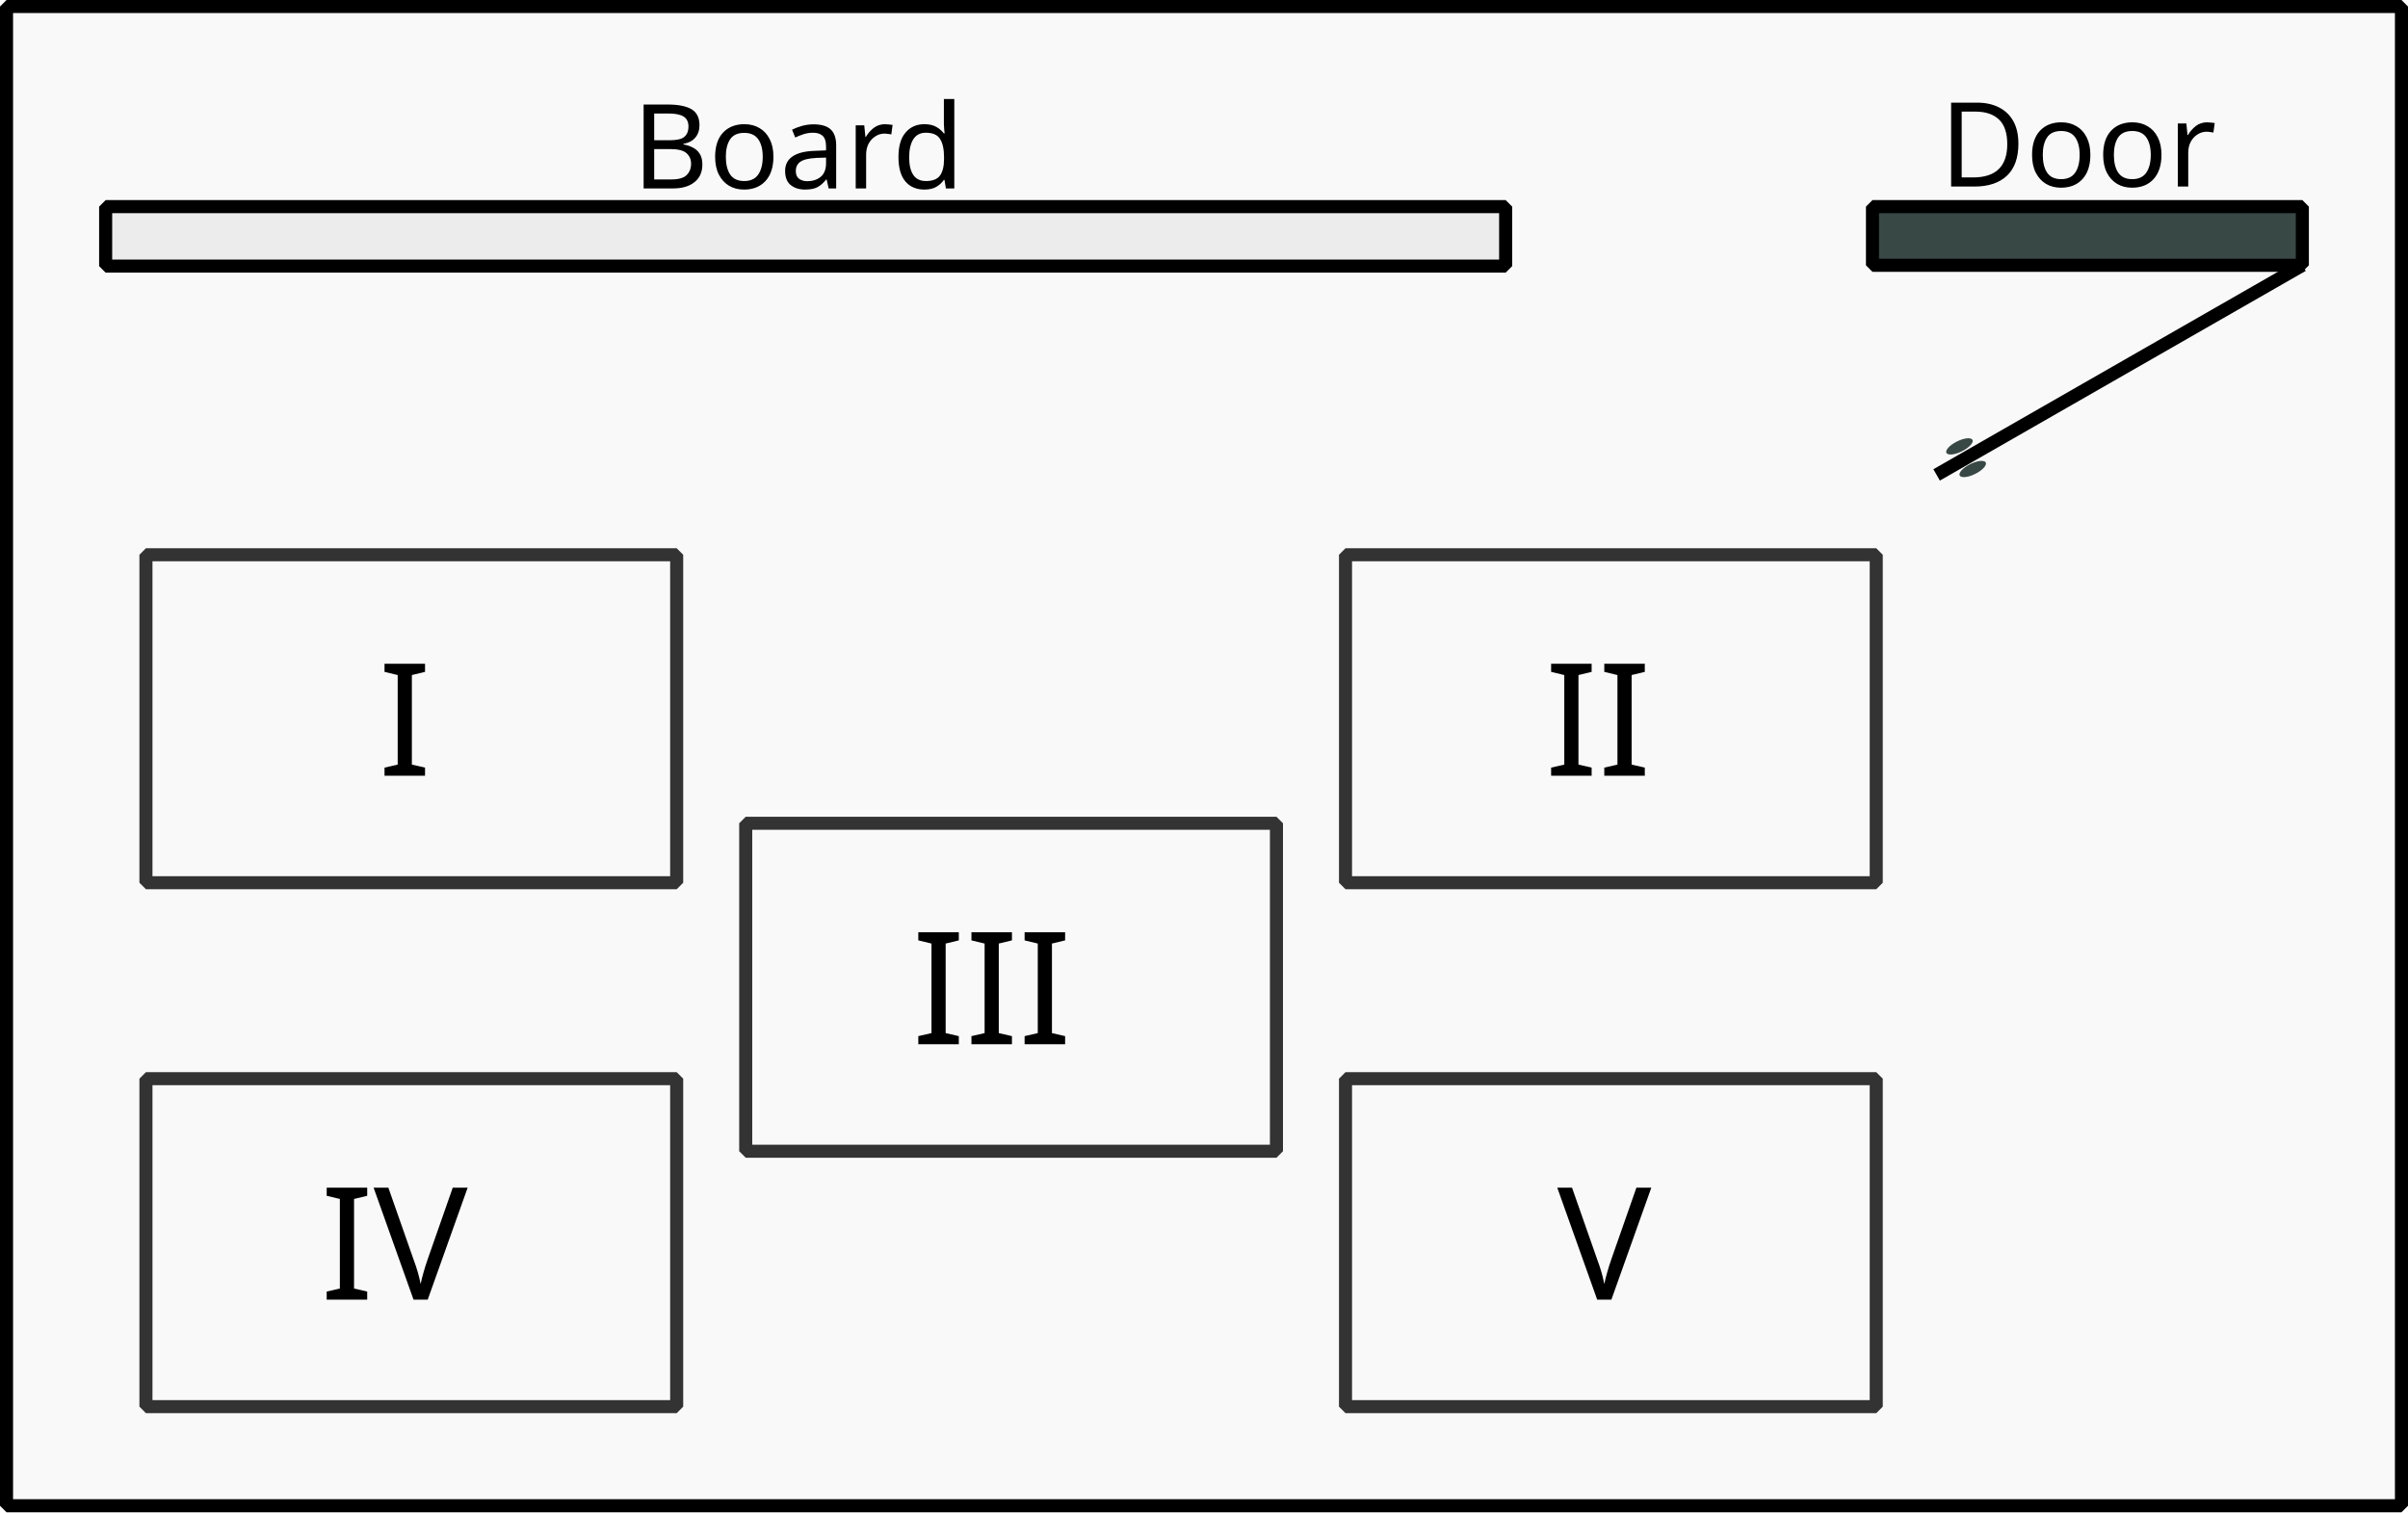
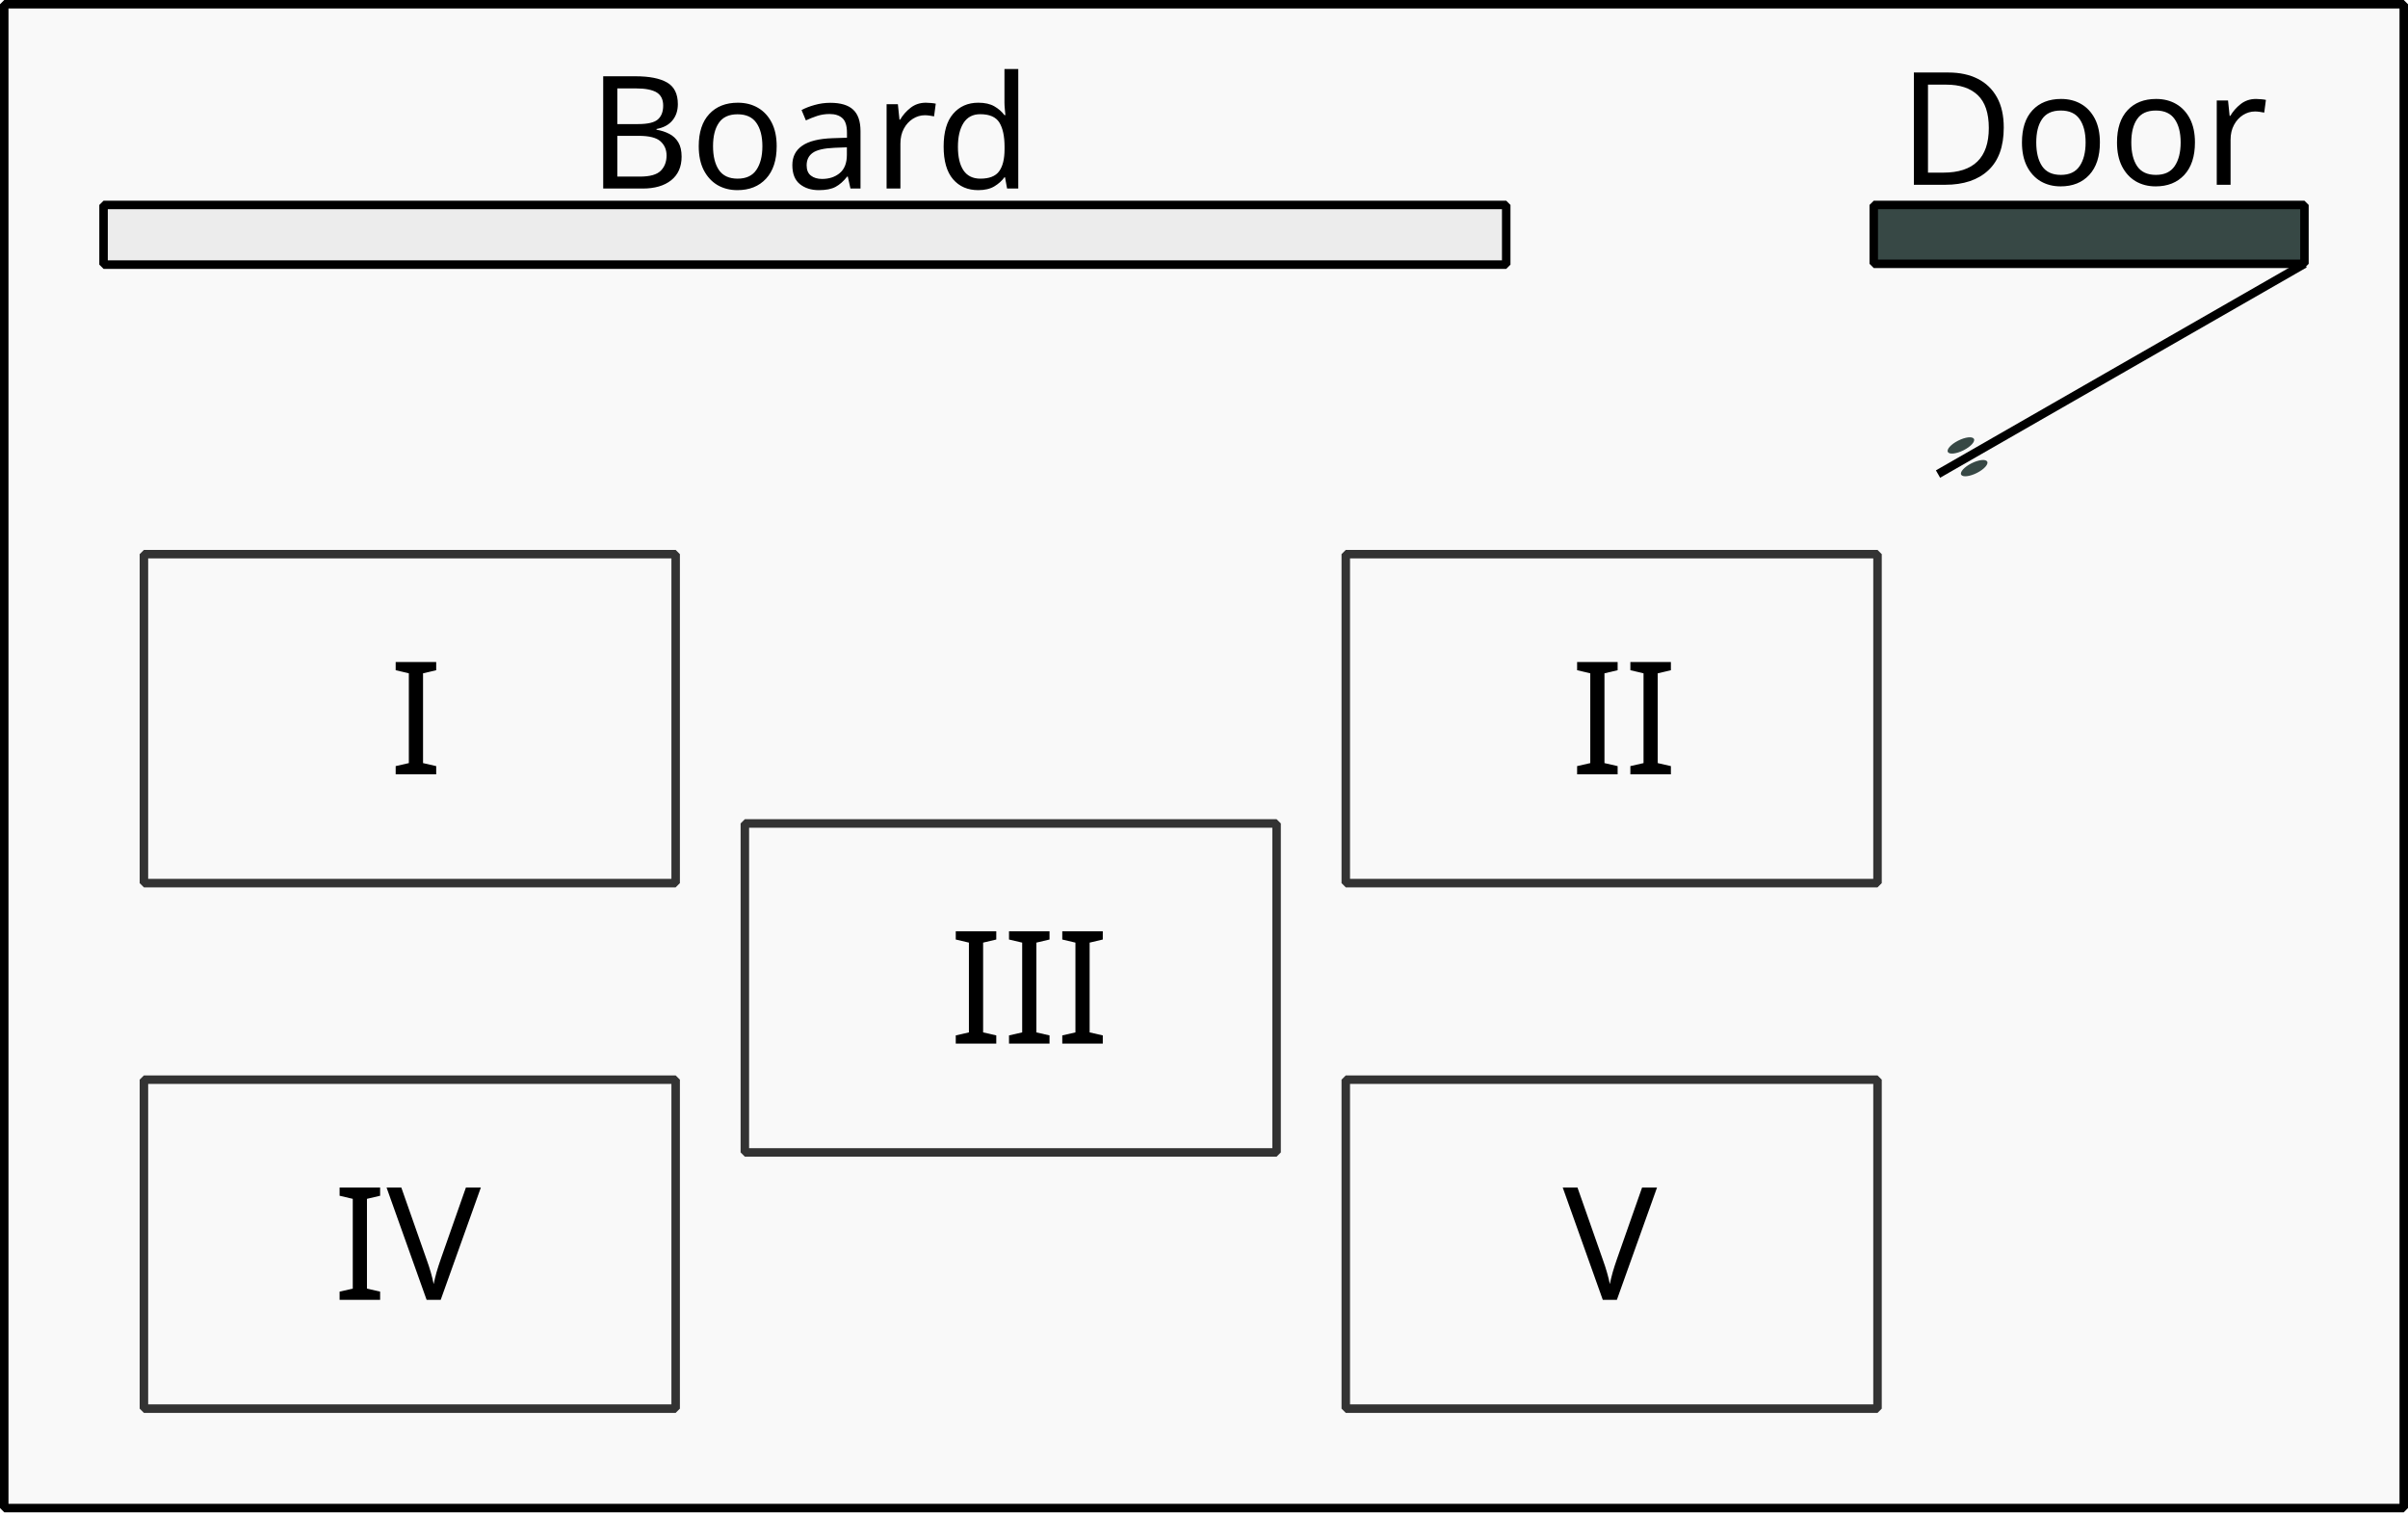
- <svg xmlns="http://www.w3.org/2000/svg" width="260.08mm" height="163.357mm" viewBox="0 0 260.08 163.357" version="1.1" id="svg1">
+ <svg xmlns="http://www.w3.org/2000/svg" width="400mm" height="251.241mm" viewBox="0 0 400 251.241" version="1.1" id="svg1">
  <defs id="defs1" />
  <g id="layer1" transform="translate(4.469224,15.62628)">
-     <rect style="fill:#f9f9f9;stroke:#000000;stroke-width:1.411;stroke-linejoin:bevel;stroke-dasharray:none" id="rect4" width="258.669" height="161.946" x="-3.764" y="-14.921" />
-     <rect style="fill:none;stroke:#333333;stroke-width:1.411;stroke-linejoin:bevel;stroke-dasharray:none" id="rect1" width="57.322" height="35.427" x="11.294" y="44.299" />
-     <rect style="fill:none;stroke:#333333;stroke-width:1.411;stroke-linejoin:bevel;stroke-dasharray:none" id="rect1-4" width="57.322" height="35.427" x="140.855" y="44.299" />
-     <rect style="fill:none;stroke:#333333;stroke-width:1.411;stroke-linejoin:bevel;stroke-dasharray:none" id="rect1-4-0" width="57.322" height="35.427" x="76.074" y="73.302" />
-     <rect style="fill:none;stroke:#333333;stroke-width:1.411;stroke-linejoin:bevel;stroke-dasharray:none" id="rect1-4-0-7" width="57.322" height="35.427" x="140.855" y="100.893" />
-     <rect style="fill:none;stroke:#333333;stroke-width:1.411;stroke-linejoin:bevel;stroke-dasharray:none" id="rect1-4-0-0" width="57.322" height="35.427" x="11.294" y="100.893" />
-     <g id="g3" transform="translate(45.0528,-12.92457)" style="display:inline;fill:#374845">
-       <rect style="fill:#374845;stroke:#000000;stroke-width:1.411;stroke-linejoin:bevel;stroke-dasharray:none" id="rect2" width="46.429" height="6.338" x="152.718" y="19.618" />
-       <path style="fill:#374845;stroke:#000000;stroke-width:1.411;stroke-linejoin:bevel;stroke-dasharray:none" d="M 199.161,25.95 159.646,48.598" id="path2" />
-       <ellipse style="fill:#374845;stroke:none;stroke-width:1.412;stroke-linejoin:bevel;stroke-dasharray:none" id="path3" cx="117.152" cy="117.028" rx="1.572" ry="0.595" transform="matrix(0.8915884,-0.4528466,0.5049534,0.8631466,0,0)" />
-       <ellipse style="fill:#374845;stroke:none;stroke-width:1.412;stroke-linejoin:bevel;stroke-dasharray:none" id="path3-1" cx="117.149" cy="114.195" rx="1.572" ry="0.595" transform="matrix(0.8915884,-0.4528466,0.5049534,0.8631466,0,0)" />
+     <rect style="fill:#f9f9f9;stroke:#000000;stroke-width:1.411;stroke-linejoin:bevel;stroke-dasharray:none" id="rect4" width="398.589" height="249.83" x="-3.764" y="-14.921" />
+     <rect style="fill:none;stroke:#333333;stroke-width:1.411;stroke-linejoin:bevel;stroke-dasharray:none" id="rect1" width="88.328" height="54.652" x="19.438" y="76.437" />
+     <rect style="fill:none;stroke:#333333;stroke-width:1.411;stroke-linejoin:bevel;stroke-dasharray:none" id="rect1-4" width="88.328" height="54.652" x="219.082" y="76.437" />
+     <rect style="fill:none;stroke:#333333;stroke-width:1.411;stroke-linejoin:bevel;stroke-dasharray:none" id="rect1-4-0" width="88.328" height="54.652" x="119.26" y="121.178" />
+     <rect style="fill:none;stroke:#333333;stroke-width:1.411;stroke-linejoin:bevel;stroke-dasharray:none" id="rect1-4-0-7" width="88.328" height="54.652" x="219.082" y="163.742" />
+     <rect style="fill:none;stroke:#333333;stroke-width:1.411;stroke-linejoin:bevel;stroke-dasharray:none" id="rect1-4-0-0" width="88.328" height="54.652" x="19.438" y="163.742" />
+     <g id="g3" transform="matrix(1.540922,0,0,1.542675,71.45873,-11.84131)" style="display:inline;fill:#374845;stroke-width:0.649">
+       <rect style="fill:#374845;stroke:#000000;stroke-width:0.915;stroke-linejoin:bevel;stroke-dasharray:none" id="rect2" width="46.429" height="6.338" x="152.718" y="19.618" />
+       <path style="fill:#374845;stroke:#000000;stroke-width:0.915;stroke-linejoin:bevel;stroke-dasharray:none" d="M 199.161,25.95 159.646,48.598" id="path2" />
+       <ellipse style="fill:#374845;stroke:none;stroke-width:0.916;stroke-linejoin:bevel;stroke-dasharray:none" id="path3" cx="117.152" cy="117.028" rx="1.572" ry="0.595" transform="matrix(0.8915884,-0.4528466,0.5049534,0.8631466,0,0)" />
+       <ellipse style="fill:#374845;stroke:none;stroke-width:0.916;stroke-linejoin:bevel;stroke-dasharray:none" id="path3-1" cx="117.149" cy="114.195" rx="1.572" ry="0.595" transform="matrix(0.8915884,-0.4528466,0.5049534,0.8631466,0,0)" />
    </g>
-     <text xml:space="preserve" style="font-size:8.467px;line-height:1;font-family:Sans;-inkscape-font-specification:'Sans, Normal';fill:none;stroke:#333333;stroke-width:1.411;stroke-linejoin:bevel;stroke-dasharray:none" x="36.391" y="68.168" id="text1">
-       <tspan id="tspan1" style="font-style:normal;font-variant:normal;font-weight:normal;font-stretch:normal;font-size:16.933px;font-family:Sans;-inkscape-font-specification:'Sans, Normal';font-variant-ligatures:normal;font-variant-caps:normal;font-variant-numeric:normal;font-variant-east-asian:normal;fill:#000000;stroke:none;stroke-width:1.411" x="36.391" y="68.168">I</tspan>
+     <text xml:space="preserve" style="font-style:normal;font-variant:normal;font-weight:normal;font-stretch:normal;font-size:26.108px;line-height:1;font-family:'Avenir Next';-inkscape-font-specification:'Avenir Next, Normal';font-variant-ligatures:normal;font-variant-caps:normal;font-variant-numeric:normal;font-variant-east-asian:normal;fill:none;stroke:#333333;stroke-width:1.411;stroke-linejoin:bevel;stroke-dasharray:none" x="60.245" y="112.946" id="text1" transform="scale(0.9994317,1.000569)">
+       <tspan id="tspan1" style="font-style:normal;font-variant:normal;font-weight:normal;font-stretch:normal;font-size:26.108px;font-family:'Avenir Next';-inkscape-font-specification:'Avenir Next, Normal';font-variant-ligatures:normal;font-variant-caps:normal;font-variant-numeric:normal;font-variant-east-asian:normal;fill:#000000;stroke:none;stroke-width:1.411" x="60.245" y="112.946">I</tspan>
    </text>
-     <text xml:space="preserve" style="font-size:8.467px;line-height:1;font-family:Sans;-inkscape-font-specification:'Sans, Normal';fill:none;stroke:#333333;stroke-width:1.411;stroke-linejoin:bevel;stroke-dasharray:none" x="94.044" y="97.171" id="text1-5">
-       <tspan id="tspan1-8" style="font-style:normal;font-variant:normal;font-weight:normal;font-stretch:normal;font-size:16.933px;font-family:Sans;-inkscape-font-specification:'Sans, Normal';font-variant-ligatures:normal;font-variant-caps:normal;font-variant-numeric:normal;font-variant-east-asian:normal;fill:#000000;stroke:none;stroke-width:1.411" x="94.044" y="97.171">III</tspan>
+     <text xml:space="preserve" style="font-style:normal;font-variant:normal;font-weight:normal;font-stretch:normal;font-size:26.108px;line-height:1;font-family:'Avenir Next';-inkscape-font-specification:'Avenir Next, Normal';font-variant-ligatures:normal;font-variant-caps:normal;font-variant-numeric:normal;font-variant-east-asian:normal;fill:none;stroke:#333333;stroke-width:1.411;stroke-linejoin:bevel;stroke-dasharray:none" x="153.335" y="157.662" id="text1-5" transform="scale(0.9994317,1.000569)">
+       <tspan id="tspan1-8" style="font-style:normal;font-variant:normal;font-weight:normal;font-stretch:normal;font-size:26.108px;font-family:'Avenir Next';-inkscape-font-specification:'Avenir Next, Normal';font-variant-ligatures:normal;font-variant-caps:normal;font-variant-numeric:normal;font-variant-east-asian:normal;fill:#000000;stroke:none;stroke-width:1.411" x="153.335" y="157.662">III</tspan>
    </text>
-     <text xml:space="preserve" style="font-size:8.467px;line-height:1;font-family:Sans;-inkscape-font-specification:'Sans, Normal';fill:none;stroke:#333333;stroke-width:1.411;stroke-linejoin:bevel;stroke-dasharray:none" x="162.389" y="68.168" id="text1-5-8">
-       <tspan id="tspan1-8-1" style="font-style:normal;font-variant:normal;font-weight:normal;font-stretch:normal;font-size:16.933px;font-family:Sans;-inkscape-font-specification:'Sans, Normal';font-variant-ligatures:normal;font-variant-caps:normal;font-variant-numeric:normal;font-variant-east-asian:normal;fill:#000000;stroke:none;stroke-width:1.411" x="162.389" y="68.168">II</tspan>
+     <text xml:space="preserve" style="font-style:normal;font-variant:normal;font-weight:normal;font-stretch:normal;font-size:26.108px;line-height:1;font-family:'Avenir Next';-inkscape-font-specification:'Avenir Next, Normal';font-variant-ligatures:normal;font-variant-caps:normal;font-variant-numeric:normal;font-variant-east-asian:normal;fill:none;stroke:#333333;stroke-width:1.411;stroke-linejoin:bevel;stroke-dasharray:none" x="256.608" y="112.946" id="text1-5-8" transform="scale(0.9994317,1.000569)">
+       <tspan id="tspan1-8-1" style="font-style:normal;font-variant:normal;font-weight:normal;font-stretch:normal;font-size:26.108px;font-family:'Avenir Next';-inkscape-font-specification:'Avenir Next, Normal';font-variant-ligatures:normal;font-variant-caps:normal;font-variant-numeric:normal;font-variant-east-asian:normal;fill:#000000;stroke:none;stroke-width:1.411" x="256.608" y="112.946">II</tspan>
    </text>
-     <text xml:space="preserve" style="font-size:8.467px;line-height:1;font-family:Sans;-inkscape-font-specification:'Sans, Normal';fill:none;stroke:#333333;stroke-width:1.411;stroke-linejoin:bevel;stroke-dasharray:none" x="163.728" y="124.762" id="text1-5-8-4">
-       <tspan id="tspan1-8-1-1" style="font-style:normal;font-variant:normal;font-weight:normal;font-stretch:normal;font-size:16.933px;font-family:Sans;-inkscape-font-specification:'Sans, Normal';font-variant-ligatures:normal;font-variant-caps:normal;font-variant-numeric:normal;font-variant-east-asian:normal;fill:#000000;stroke:none;stroke-width:1.411" x="163.728" y="124.762">V</tspan>
+     <text xml:space="preserve" style="font-style:normal;font-variant:normal;font-weight:normal;font-stretch:normal;font-size:26.108px;line-height:1;font-family:'Avenir Next';-inkscape-font-specification:'Avenir Next, Normal';font-variant-ligatures:normal;font-variant-caps:normal;font-variant-numeric:normal;font-variant-east-asian:normal;fill:none;stroke:#333333;stroke-width:1.411;stroke-linejoin:bevel;stroke-dasharray:none" x="255.264" y="200.202" id="text1-5-8-4" transform="scale(0.9994317,1.000569)">
+       <tspan id="tspan1-8-1-1" style="font-style:normal;font-variant:normal;font-weight:normal;font-stretch:normal;font-size:26.108px;font-family:'Avenir Next';-inkscape-font-specification:'Avenir Next, Normal';font-variant-ligatures:normal;font-variant-caps:normal;font-variant-numeric:normal;font-variant-east-asian:normal;fill:#000000;stroke:none;stroke-width:1.411" x="255.264" y="200.202">V</tspan>
    </text>
-     <text xml:space="preserve" style="font-size:8.467px;line-height:1;font-family:Sans;-inkscape-font-specification:'Sans, Normal';fill:none;stroke:#333333;stroke-width:1.411;stroke-linejoin:bevel;stroke-dasharray:none" x="30.144" y="124.762" id="text1-5-4">
-       <tspan id="tspan1-8-6" style="font-style:normal;font-variant:normal;font-weight:normal;font-stretch:normal;font-size:16.933px;font-family:Sans;-inkscape-font-specification:'Sans, Normal';font-variant-ligatures:normal;font-variant-caps:normal;font-variant-numeric:normal;font-variant-east-asian:normal;fill:#000000;stroke:none;stroke-width:1.411" x="30.144" y="124.762">IV</tspan>
+     <text xml:space="preserve" style="font-style:normal;font-variant:normal;font-weight:normal;font-stretch:normal;font-size:26.108px;line-height:1;font-family:'Avenir Next';-inkscape-font-specification:'Avenir Next, Normal';font-variant-ligatures:normal;font-variant-caps:normal;font-variant-numeric:normal;font-variant-east-asian:normal;fill:none;stroke:#333333;stroke-width:1.411;stroke-linejoin:bevel;stroke-dasharray:none" x="50.924" y="200.202" id="text1-5-4" transform="scale(0.9994317,1.000569)">
+       <tspan id="tspan1-8-6" style="font-style:normal;font-variant:normal;font-weight:normal;font-stretch:normal;font-size:26.108px;font-family:'Avenir Next';-inkscape-font-specification:'Avenir Next, Normal';font-variant-ligatures:normal;font-variant-caps:normal;font-variant-numeric:normal;font-variant-east-asian:normal;fill:#000000;stroke:none;stroke-width:1.411" x="50.924" y="200.202">IV</tspan>
    </text>
-     <rect style="fill:#ececec;stroke:#000000;stroke-width:1.411;stroke-linejoin:bevel;stroke-dasharray:none" id="rect3" width="151.209" height="6.426" x="6.942" y="6.693" />
-     <text xml:space="preserve" style="font-style:normal;font-variant:normal;font-weight:normal;font-stretch:normal;font-size:12.7px;line-height:1;font-family:Sans;-inkscape-font-specification:'Sans, Normal';font-variant-ligatures:normal;font-variant-caps:normal;font-variant-numeric:normal;font-variant-east-asian:normal;fill:#000000;stroke:none;stroke-width:1.411;stroke-linejoin:bevel;stroke-dasharray:none" x="205.03" y="4.521" id="text3">
-       <tspan id="tspan3" style="font-style:normal;font-variant:normal;font-weight:normal;font-stretch:normal;font-size:12.7px;font-family:Sans;-inkscape-font-specification:'Sans, Normal';font-variant-ligatures:normal;font-variant-caps:normal;font-variant-numeric:normal;font-variant-east-asian:normal;fill:#000000;stroke:none;stroke-width:1.411" x="205.03" y="4.521">Door</tspan>
+     <rect style="fill:#ececec;stroke:#000000;stroke-width:1.411;stroke-linejoin:bevel;stroke-dasharray:none" id="rect3" width="233.001" height="9.913" x="12.733" y="18.423" />
+     <text xml:space="preserve" style="font-style:normal;font-variant:normal;font-weight:normal;font-stretch:normal;font-size:26.108px;line-height:1;font-family:'Avenir Next';-inkscape-font-specification:'Avenir Next, Normal';font-variant-ligatures:normal;font-variant-caps:normal;font-variant-numeric:normal;font-variant-east-asian:normal;fill:#000000;stroke:none;stroke-width:1.411;stroke-linejoin:bevel;stroke-dasharray:none" x="311.096" y="15.062" id="text3" transform="scale(0.9994317,1.000569)">
+       <tspan id="tspan3" style="font-style:normal;font-variant:normal;font-weight:normal;font-stretch:normal;font-size:26.108px;font-family:'Avenir Next';-inkscape-font-specification:'Avenir Next, Normal';font-variant-ligatures:normal;font-variant-caps:normal;font-variant-numeric:normal;font-variant-east-asian:normal;fill:#000000;stroke:none;stroke-width:1.411" x="311.096" y="15.062">Door</tspan>
    </text>
-     <text xml:space="preserve" style="font-style:normal;font-variant:normal;font-weight:normal;font-stretch:normal;font-size:12.7px;line-height:1;font-family:Sans;-inkscape-font-specification:'Sans, Normal';font-variant-ligatures:normal;font-variant-caps:normal;font-variant-numeric:normal;font-variant-east-asian:normal;fill:#000000;stroke:none;stroke-width:1.411;stroke-linejoin:bevel;stroke-dasharray:none" x="63.812" y="4.728" id="text3-9">
-       <tspan id="tspan3-8" style="font-style:normal;font-variant:normal;font-weight:normal;font-stretch:normal;font-size:12.7px;font-family:Sans;-inkscape-font-specification:'Sans, Normal';font-variant-ligatures:normal;font-variant-caps:normal;font-variant-numeric:normal;font-variant-east-asian:normal;fill:#000000;stroke:none;stroke-width:1.411" x="63.812" y="4.728">Board</tspan>
+     <text xml:space="preserve" style="font-style:normal;font-variant:normal;font-weight:normal;font-stretch:normal;font-size:26.108px;line-height:1;font-family:'Avenir Next';-inkscape-font-specification:'Avenir Next, Normal';font-variant-ligatures:normal;font-variant-caps:normal;font-variant-numeric:normal;font-variant-east-asian:normal;fill:#000000;stroke:none;stroke-width:1.411;stroke-linejoin:bevel;stroke-dasharray:none" x="93.252" y="15.689" id="text3-9" transform="scale(0.9994317,1.000569)">
+       <tspan id="tspan3-8" style="font-style:normal;font-variant:normal;font-weight:normal;font-stretch:normal;font-size:26.108px;font-family:'Avenir Next';-inkscape-font-specification:'Avenir Next, Normal';font-variant-ligatures:normal;font-variant-caps:normal;font-variant-numeric:normal;font-variant-east-asian:normal;fill:#000000;stroke:none;stroke-width:1.411" x="93.252" y="15.689">Board</tspan>
    </text>
  </g>
</svg>
